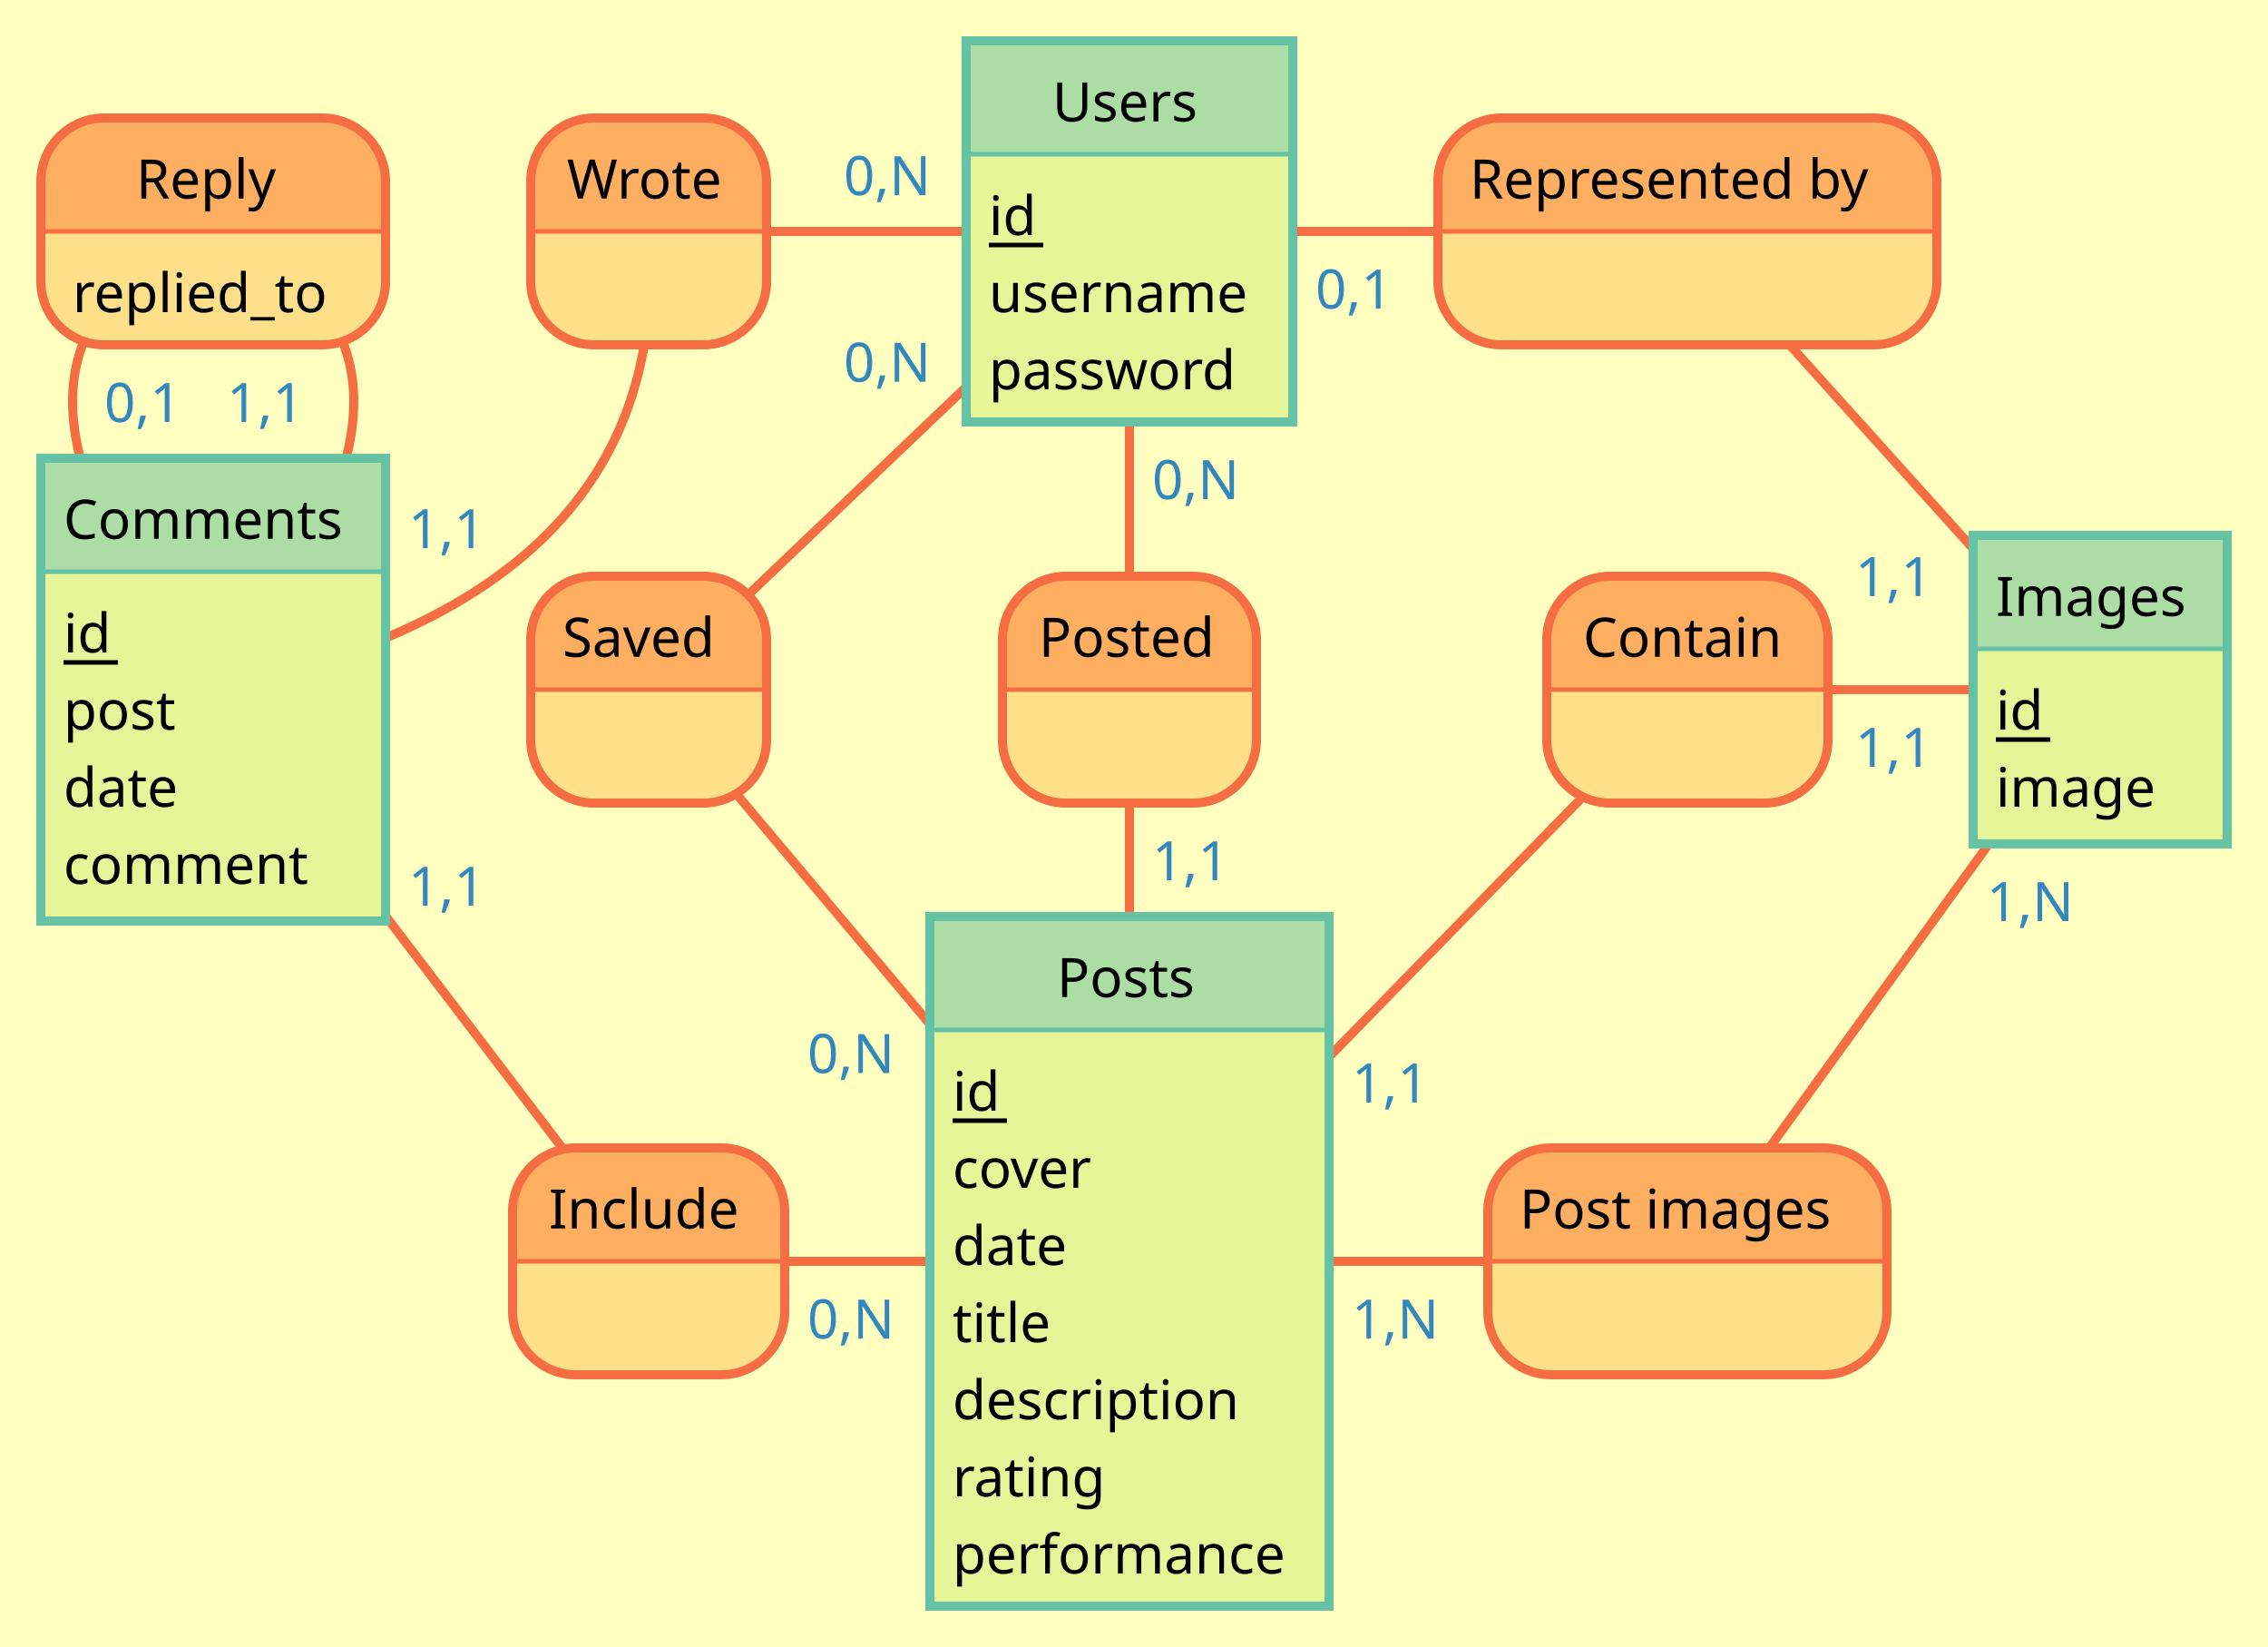
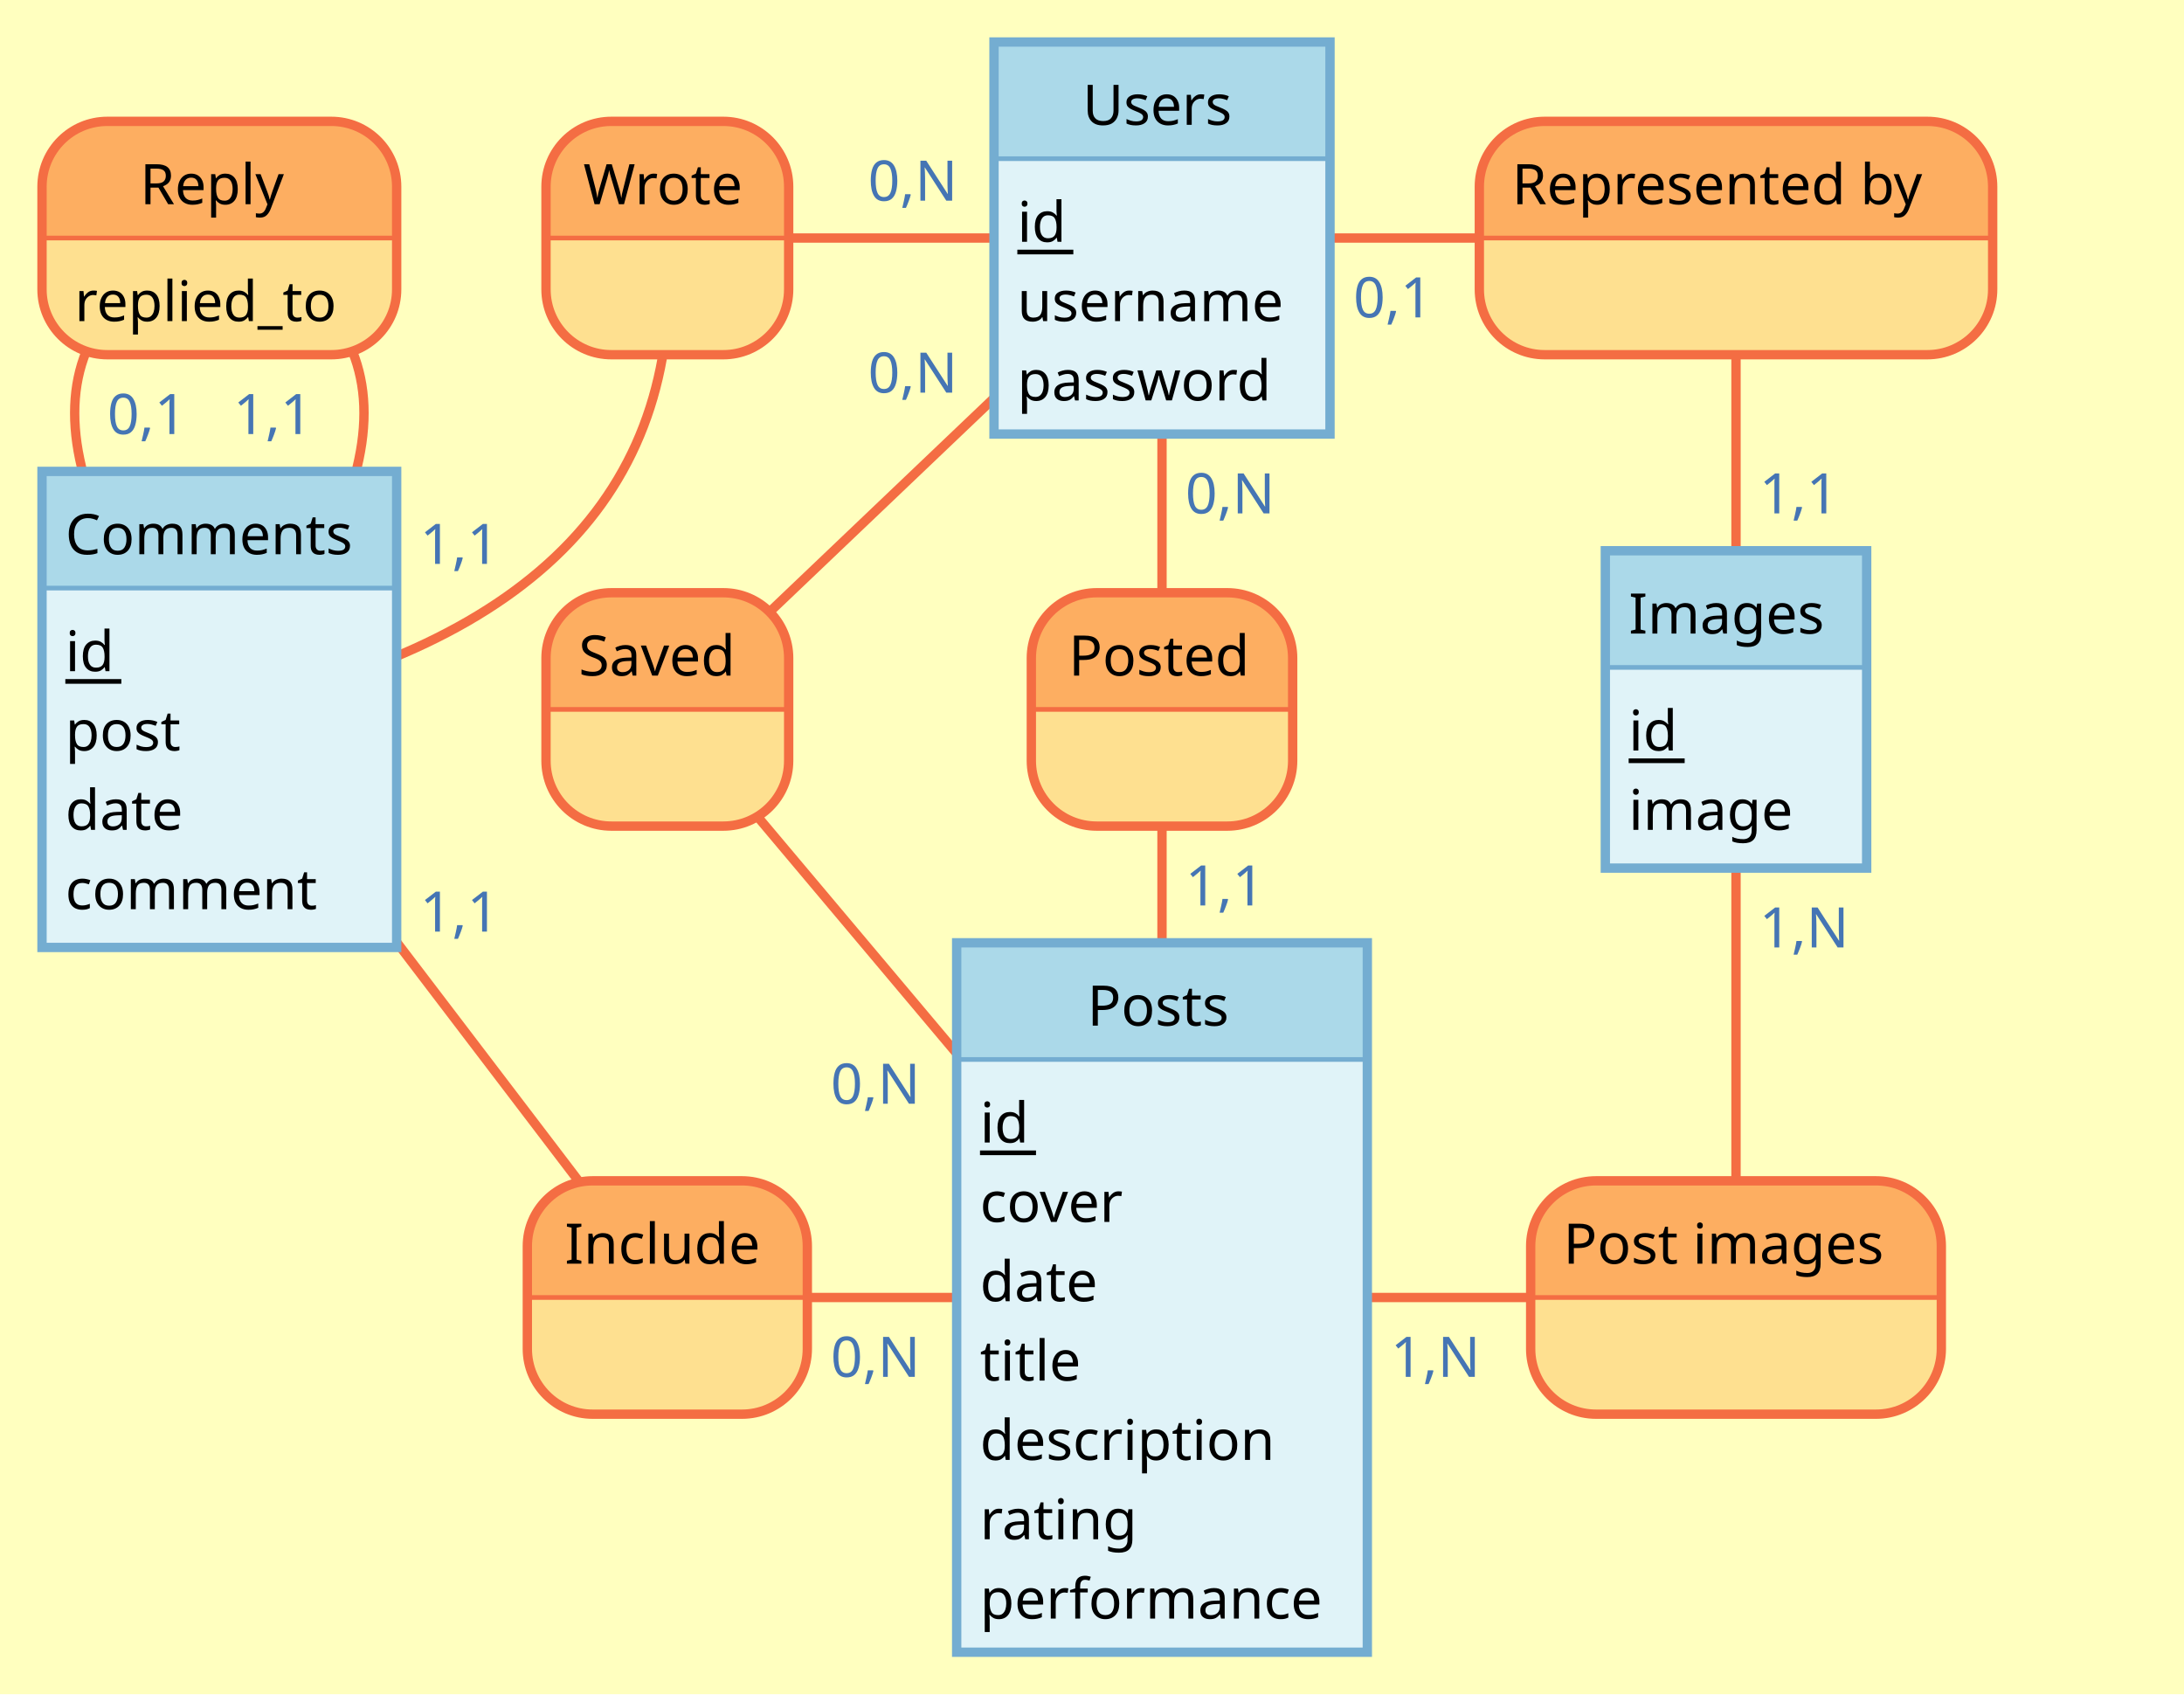
- <svg xmlns="http://www.w3.org/2000/svg" width="500" height="363" viewBox="0 0 500 363">
-   <rect x="0" y="0" width="500" height="363" fill="#ffffbf" stroke="none" stroke-width="0" />
+ <svg xmlns="http://www.w3.org/2000/svg" width="468" height="363" viewBox="0 0 468 363">
+   <rect x="0" y="0" width="468" height="363" fill="#ffffbf" stroke="none" stroke-width="0" />
  <g>
    <path d="M47 152 C5.67 101 5.67 67.33 47 51" fill="none" stroke="#f46d43" stroke-width="2" />
    <path d="M47 152 C88.33 101 88.33 67.33 47 51" fill="none" stroke="#f46d43" stroke-width="2" />
    <g>
      <path d="M71 26 a14 14 90 0 1 14 14 V51 h-76 V40 a14 14 90 0 1 14 -14" fill="#fdae61" stroke="#fdae61" stroke-width="0" />
-       <path d="M85 51 v11 a14 14 90 0 1 -14 14 H23 a14 14 90 0 1 -14 -14 V51 H76" fill="#fee08b" stroke="#fee08b" stroke-width="0" />
+       <path d="M85 51 v11 a14 14 90 0 1 -14 14 H23 a14 14 90 0 1 -14 -14 V51 H76" fill="#fee090" stroke="#fee090" stroke-width="0" />
      <rect x="9" y="26" width="76" height="50" fill="none" rx="14" stroke="#f46d43" stroke-width="2" />
      <line x1="9" y1="51" x2="85" y2="51" stroke="#f46d43" stroke-width="1" />
      <text x="30" y="43.75" fill="#000000" font-family="Verdana" font-size="12">Reply</text>
      <text x="16" y="68.8" fill="#000000" font-family="Verdana" font-size="12">replied_to</text>
    </g>
-     <text x="23" y="93" fill="#3288bd" font-family="Verdana" font-size="12">0,1</text>
-     <text x="50" y="93" fill="#3288bd" font-family="Verdana" font-size="12">1,1</text>
+     <text x="23" y="93" fill="#4575b4" font-family="Verdana" font-size="12">0,1</text>
+     <text x="50" y="93" fill="#4575b4" font-family="Verdana" font-size="12">1,1</text>
  </g>
  <g>
    <line x1="249" y1="51" x2="143" y2="51" stroke="#f46d43" stroke-width="2" />
    <path d="M47 152 C115.1 137.96 147.1 104.3 143 51" fill="none" stroke="#f46d43" stroke-width="2" />
    <g>
      <path d="M155 26 a14 14 90 0 1 14 14 V51 h-52 V40 a14 14 90 0 1 14 -14" fill="#fdae61" stroke="#fdae61" stroke-width="0" />
-       <path d="M169 51 v11 a14 14 90 0 1 -14 14 H131 a14 14 90 0 1 -14 -14 V51 H52" fill="#fee08b" stroke="#fee08b" stroke-width="0" />
+       <path d="M169 51 v11 a14 14 90 0 1 -14 14 H131 a14 14 90 0 1 -14 -14 V51 H52" fill="#fee090" stroke="#fee090" stroke-width="0" />
      <rect x="117" y="26" width="52" height="50" fill="none" rx="14" stroke="#f46d43" stroke-width="2" />
      <line x1="117" y1="51" x2="169" y2="51" stroke="#f46d43" stroke-width="1" />
      <text x="125" y="43.75" fill="#000000" font-family="Verdana" font-size="12">Wrote</text>
    </g>
-     <text x="186" y="43" fill="#3288bd" font-family="Verdana" font-size="12">0,N</text>
-     <text x="90" y="120.82" fill="#3288bd" font-family="Verdana" font-size="12">1,1</text>
+     <text x="186" y="43" fill="#4575b4" font-family="Verdana" font-size="12">0,N</text>
+     <text x="90" y="120.82" fill="#4575b4" font-family="Verdana" font-size="12">1,1</text>
  </g>
  <g>
    <line x1="249" y1="51" x2="372" y2="51" stroke="#f46d43" stroke-width="2" />
-     <line x1="463" y1="152" x2="372" y2="51" stroke="#f46d43" stroke-width="2" />
+     <line x1="372" y1="152" x2="372" y2="51" stroke="#f46d43" stroke-width="2" />
    <g>
      <path d="M413 26 a14 14 90 0 1 14 14 V51 h-110 V40 a14 14 90 0 1 14 -14" fill="#fdae61" stroke="#fdae61" stroke-width="0" />
-       <path d="M427 51 v11 a14 14 90 0 1 -14 14 H331 a14 14 90 0 1 -14 -14 V51 H110" fill="#fee08b" stroke="#fee08b" stroke-width="0" />
+       <path d="M427 51 v11 a14 14 90 0 1 -14 14 H331 a14 14 90 0 1 -14 -14 V51 H110" fill="#fee090" stroke="#fee090" stroke-width="0" />
      <rect x="317" y="26" width="110" height="50" fill="none" rx="14" stroke="#f46d43" stroke-width="2" />
      <line x1="317" y1="51" x2="427" y2="51" stroke="#f46d43" stroke-width="1" />
      <text x="324" y="43.75" fill="#000000" font-family="Verdana" font-size="12">Represented by</text>
    </g>
-     <text x="290" y="68" fill="#3288bd" font-family="Verdana" font-size="12">0,1</text>
-     <text x="409" y="131.37" fill="#3288bd" font-family="Verdana" font-size="12">1,1</text>
+     <text x="290" y="68" fill="#4575b4" font-family="Verdana" font-size="12">0,1</text>
+     <text x="377" y="110" fill="#4575b4" font-family="Verdana" font-size="12">1,1</text>
  </g>
  <g>
    <line x1="249" y1="51" x2="143" y2="152" stroke="#f46d43" stroke-width="2" />
    <line x1="249" y1="278" x2="143" y2="152" stroke="#f46d43" stroke-width="2" />
    <g>
      <path d="M155 127 a14 14 90 0 1 14 14 V152 h-52 V141 a14 14 90 0 1 14 -14" fill="#fdae61" stroke="#fdae61" stroke-width="0" />
-       <path d="M169 152 v11 a14 14 90 0 1 -14 14 H131 a14 14 90 0 1 -14 -14 V152 H52" fill="#fee08b" stroke="#fee08b" stroke-width="0" />
+       <path d="M169 152 v11 a14 14 90 0 1 -14 14 H131 a14 14 90 0 1 -14 -14 V152 H52" fill="#fee090" stroke="#fee090" stroke-width="0" />
      <rect x="117" y="127" width="52" height="50" fill="none" rx="14" stroke="#f46d43" stroke-width="2" />
      <line x1="117" y1="152" x2="169" y2="152" stroke="#f46d43" stroke-width="1" />
      <text x="124" y="144.75" fill="#000000" font-family="Verdana" font-size="12">Saved</text>
    </g>
-     <text x="186" y="84.13" fill="#3288bd" font-family="Verdana" font-size="12">0,N</text>
-     <text x="178" y="236.49" fill="#3288bd" font-family="Verdana" font-size="12">0,N</text>
+     <text x="186" y="84.13" fill="#4575b4" font-family="Verdana" font-size="12">0,N</text>
+     <text x="178" y="236.49" fill="#4575b4" font-family="Verdana" font-size="12">0,N</text>
  </g>
  <g>
    <line x1="249" y1="51" x2="249" y2="152" stroke="#f46d43" stroke-width="2" />
    <line x1="249" y1="278" x2="249" y2="152" stroke="#f46d43" stroke-width="2" />
    <g>
      <path d="M263 127 a14 14 90 0 1 14 14 V152 h-56 V141 a14 14 90 0 1 14 -14" fill="#fdae61" stroke="#fdae61" stroke-width="0" />
-       <path d="M277 152 v11 a14 14 90 0 1 -14 14 H235 a14 14 90 0 1 -14 -14 V152 H56" fill="#fee08b" stroke="#fee08b" stroke-width="0" />
+       <path d="M277 152 v11 a14 14 90 0 1 -14 14 H235 a14 14 90 0 1 -14 -14 V152 H56" fill="#fee090" stroke="#fee090" stroke-width="0" />
      <rect x="221" y="127" width="56" height="50" fill="none" rx="14" stroke="#f46d43" stroke-width="2" />
      <line x1="221" y1="152" x2="277" y2="152" stroke="#f46d43" stroke-width="1" />
      <text x="229" y="144.75" fill="#000000" font-family="Verdana" font-size="12">Posted</text>
    </g>
-     <text x="254" y="110" fill="#3288bd" font-family="Verdana" font-size="12">0,N</text>
-     <text x="254" y="194" fill="#3288bd" font-family="Verdana" font-size="12">1,1</text>
-   </g>
-   <g>
-     <line x1="463" y1="152" x2="372" y2="152" stroke="#f46d43" stroke-width="2" />
-     <line x1="249" y1="278" x2="372" y2="152" stroke="#f46d43" stroke-width="2" />
-     <g>
-       <path d="M389 127 a14 14 90 0 1 14 14 V152 h-62 V141 a14 14 90 0 1 14 -14" fill="#fdae61" stroke="#fdae61" stroke-width="0" />
-       <path d="M403 152 v11 a14 14 90 0 1 -14 14 H355 a14 14 90 0 1 -14 -14 V152 H62" fill="#fee08b" stroke="#fee08b" stroke-width="0" />
-       <rect x="341" y="127" width="62" height="50" fill="none" rx="14" stroke="#f46d43" stroke-width="2" />
-       <line x1="341" y1="152" x2="403" y2="152" stroke="#f46d43" stroke-width="1" />
-       <text x="349" y="144.75" fill="#000000" font-family="Verdana" font-size="12">Contain</text>
-     </g>
-     <text x="409" y="169" fill="#3288bd" font-family="Verdana" font-size="12">1,1</text>
-     <text x="298" y="242.98" fill="#3288bd" font-family="Verdana" font-size="12">1,1</text>
+     <text x="254" y="110" fill="#4575b4" font-family="Verdana" font-size="12">0,N</text>
+     <text x="254" y="194" fill="#4575b4" font-family="Verdana" font-size="12">1,1</text>
  </g>
  <g>
    <line x1="249" y1="278" x2="143" y2="278" stroke="#f46d43" stroke-width="2" />
    <line x1="47" y1="152" x2="143" y2="278" stroke="#f46d43" stroke-width="2" />
    <g>
      <path d="M159 253 a14 14 90 0 1 14 14 V278 h-60 V267 a14 14 90 0 1 14 -14" fill="#fdae61" stroke="#fdae61" stroke-width="0" />
-       <path d="M173 278 v11 a14 14 90 0 1 -14 14 H127 a14 14 90 0 1 -14 -14 V278 H60" fill="#fee08b" stroke="#fee08b" stroke-width="0" />
+       <path d="M173 278 v11 a14 14 90 0 1 -14 14 H127 a14 14 90 0 1 -14 -14 V278 H60" fill="#fee090" stroke="#fee090" stroke-width="0" />
      <rect x="113" y="253" width="60" height="50" fill="none" rx="14" stroke="#f46d43" stroke-width="2" />
      <line x1="113" y1="278" x2="173" y2="278" stroke="#f46d43" stroke-width="1" />
      <text x="121" y="270.75" fill="#000000" font-family="Verdana" font-size="12">Include</text>
    </g>
-     <text x="178" y="295" fill="#3288bd" font-family="Verdana" font-size="12">0,N</text>
-     <text x="90" y="199.61" fill="#3288bd" font-family="Verdana" font-size="12">1,1</text>
+     <text x="178" y="295" fill="#4575b4" font-family="Verdana" font-size="12">0,N</text>
+     <text x="90" y="199.61" fill="#4575b4" font-family="Verdana" font-size="12">1,1</text>
  </g>
  <g>
-     <line x1="463" y1="152" x2="372" y2="278" stroke="#f46d43" stroke-width="2" />
+     <line x1="372" y1="152" x2="372" y2="278" stroke="#f46d43" stroke-width="2" />
    <line x1="249" y1="278" x2="372" y2="278" stroke="#f46d43" stroke-width="2" />
    <g>
      <path d="M402 253 a14 14 90 0 1 14 14 V278 h-88 V267 a14 14 90 0 1 14 -14" fill="#fdae61" stroke="#fdae61" stroke-width="0" />
-       <path d="M416 278 v11 a14 14 90 0 1 -14 14 H342 a14 14 90 0 1 -14 -14 V278 H88" fill="#fee08b" stroke="#fee08b" stroke-width="0" />
+       <path d="M416 278 v11 a14 14 90 0 1 -14 14 H342 a14 14 90 0 1 -14 -14 V278 H88" fill="#fee090" stroke="#fee090" stroke-width="0" />
      <rect x="328" y="253" width="88" height="50" fill="none" rx="14" stroke="#f46d43" stroke-width="2" />
      <line x1="328" y1="278" x2="416" y2="278" stroke="#f46d43" stroke-width="1" />
      <text x="335" y="270.75" fill="#000000" font-family="Verdana" font-size="12">Post images</text>
    </g>
-     <text x="437.97" y="203" fill="#3288bd" font-family="Verdana" font-size="12">1,N</text>
-     <text x="298" y="295" fill="#3288bd" font-family="Verdana" font-size="12">1,N</text>
+     <text x="377" y="203" fill="#4575b4" font-family="Verdana" font-size="12">1,N</text>
+     <text x="298" y="295" fill="#4575b4" font-family="Verdana" font-size="12">1,N</text>
  </g>
  <g>
    <g>
-       <rect x="213" y="9" width="72" height="25" fill="#abdda4" stroke="none" stroke-width="0" opacity="1" />
-       <rect x="213" y="34" width="72" height="59" fill="#e6f598" stroke="none" stroke-width="0" opacity="1" />
-       <rect x="213" y="9" width="72" height="84" fill="none" stroke="#66c2a5" stroke-width="2" opacity="1" />
-       <line x1="213" y1="34" x2="285" y2="34" stroke="#66c2a5" stroke-width="1" />
+       <rect x="213" y="9" width="72" height="25" fill="#abd9e9" stroke="none" stroke-width="0" opacity="1" />
+       <rect x="213" y="34" width="72" height="59" fill="#e0f3f8" stroke="none" stroke-width="0" opacity="1" />
+       <rect x="213" y="9" width="72" height="84" fill="none" stroke="#74add1" stroke-width="2" opacity="1" />
+       <line x1="213" y1="34" x2="285" y2="34" stroke="#74add1" stroke-width="1" />
    </g>
    <text x="232" y="26.75" fill="#000000" font-family="Verdana" font-size="12">Users</text>
    <text x="218" y="51.8" fill="#000000" font-family="Verdana" font-size="12">id</text>
    <line x1="218" y1="54" x2="230" y2="54" stroke="#000000" stroke-width="1" />
    <text x="218" y="68.8" fill="#000000" font-family="Verdana" font-size="12">username</text>
    <text x="218" y="85.8" fill="#000000" font-family="Verdana" font-size="12">password</text>
  </g>
  <g>
    <g>
-       <rect x="9" y="101" width="76" height="25" fill="#abdda4" stroke="none" stroke-width="0" opacity="1" />
-       <rect x="9" y="126" width="76" height="77" fill="#e6f598" stroke="none" stroke-width="0" opacity="1" />
-       <rect x="9" y="101" width="76" height="102" fill="none" stroke="#66c2a5" stroke-width="2" opacity="1" />
-       <line x1="9" y1="126" x2="85" y2="126" stroke="#66c2a5" stroke-width="1" />
+       <rect x="9" y="101" width="76" height="25" fill="#abd9e9" stroke="none" stroke-width="0" opacity="1" />
+       <rect x="9" y="126" width="76" height="77" fill="#e0f3f8" stroke="none" stroke-width="0" opacity="1" />
+       <rect x="9" y="101" width="76" height="102" fill="none" stroke="#74add1" stroke-width="2" opacity="1" />
+       <line x1="9" y1="126" x2="85" y2="126" stroke="#74add1" stroke-width="1" />
    </g>
    <text x="14" y="118.75" fill="#000000" font-family="Verdana" font-size="12">Comments</text>
    <text x="14" y="143.8" fill="#000000" font-family="Verdana" font-size="12">id</text>
    <line x1="14" y1="146" x2="26" y2="146" stroke="#000000" stroke-width="1" />
    <text x="14" y="160.8" fill="#000000" font-family="Verdana" font-size="12">post</text>
    <text x="14" y="177.8" fill="#000000" font-family="Verdana" font-size="12">date</text>
    <text x="14" y="194.8" fill="#000000" font-family="Verdana" font-size="12">comment</text>
  </g>
  <g>
    <g>
-       <rect x="435" y="118" width="56" height="25" fill="#abdda4" stroke="none" stroke-width="0" opacity="1" />
-       <rect x="435" y="143" width="56" height="43" fill="#e6f598" stroke="none" stroke-width="0" opacity="1" />
-       <rect x="435" y="118" width="56" height="68" fill="none" stroke="#66c2a5" stroke-width="2" opacity="1" />
-       <line x1="435" y1="143" x2="491" y2="143" stroke="#66c2a5" stroke-width="1" />
+       <rect x="344" y="118" width="56" height="25" fill="#abd9e9" stroke="none" stroke-width="0" opacity="1" />
+       <rect x="344" y="143" width="56" height="43" fill="#e0f3f8" stroke="none" stroke-width="0" opacity="1" />
+       <rect x="344" y="118" width="56" height="68" fill="none" stroke="#74add1" stroke-width="2" opacity="1" />
+       <line x1="344" y1="143" x2="400" y2="143" stroke="#74add1" stroke-width="1" />
    </g>
-     <text x="440" y="135.75" fill="#000000" font-family="Verdana" font-size="12">Images</text>
-     <text x="440" y="160.8" fill="#000000" font-family="Verdana" font-size="12">id</text>
-     <line x1="440" y1="163" x2="452" y2="163" stroke="#000000" stroke-width="1" />
-     <text x="440" y="177.8" fill="#000000" font-family="Verdana" font-size="12">image</text>
+     <text x="349" y="135.75" fill="#000000" font-family="Verdana" font-size="12">Images</text>
+     <text x="349" y="160.8" fill="#000000" font-family="Verdana" font-size="12">id</text>
+     <line x1="349" y1="163" x2="361" y2="163" stroke="#000000" stroke-width="1" />
+     <text x="349" y="177.8" fill="#000000" font-family="Verdana" font-size="12">image</text>
  </g>
  <g>
    <g>
-       <rect x="205" y="202" width="88" height="25" fill="#abdda4" stroke="none" stroke-width="0" opacity="1" />
-       <rect x="205" y="227" width="88" height="127" fill="#e6f598" stroke="none" stroke-width="0" opacity="1" />
-       <rect x="205" y="202" width="88" height="152" fill="none" stroke="#66c2a5" stroke-width="2" opacity="1" />
-       <line x1="205" y1="227" x2="293" y2="227" stroke="#66c2a5" stroke-width="1" />
+       <rect x="205" y="202" width="88" height="25" fill="#abd9e9" stroke="none" stroke-width="0" opacity="1" />
+       <rect x="205" y="227" width="88" height="127" fill="#e0f3f8" stroke="none" stroke-width="0" opacity="1" />
+       <rect x="205" y="202" width="88" height="152" fill="none" stroke="#74add1" stroke-width="2" opacity="1" />
+       <line x1="205" y1="227" x2="293" y2="227" stroke="#74add1" stroke-width="1" />
    </g>
    <text x="233" y="219.75" fill="#000000" font-family="Verdana" font-size="12">Posts</text>
    <text x="210" y="244.8" fill="#000000" font-family="Verdana" font-size="12">id</text>
    <line x1="210" y1="247" x2="222" y2="247" stroke="#000000" stroke-width="1" />
    <text x="210" y="261.8" fill="#000000" font-family="Verdana" font-size="12">cover</text>
    <text x="210" y="278.8" fill="#000000" font-family="Verdana" font-size="12">date</text>
    <text x="210" y="295.8" fill="#000000" font-family="Verdana" font-size="12">title</text>
    <text x="210" y="312.8" fill="#000000" font-family="Verdana" font-size="12">description</text>
    <text x="210" y="329.8" fill="#000000" font-family="Verdana" font-size="12">rating</text>
    <text x="210" y="346.8" fill="#000000" font-family="Verdana" font-size="12">performance</text>
  </g>
</svg>
